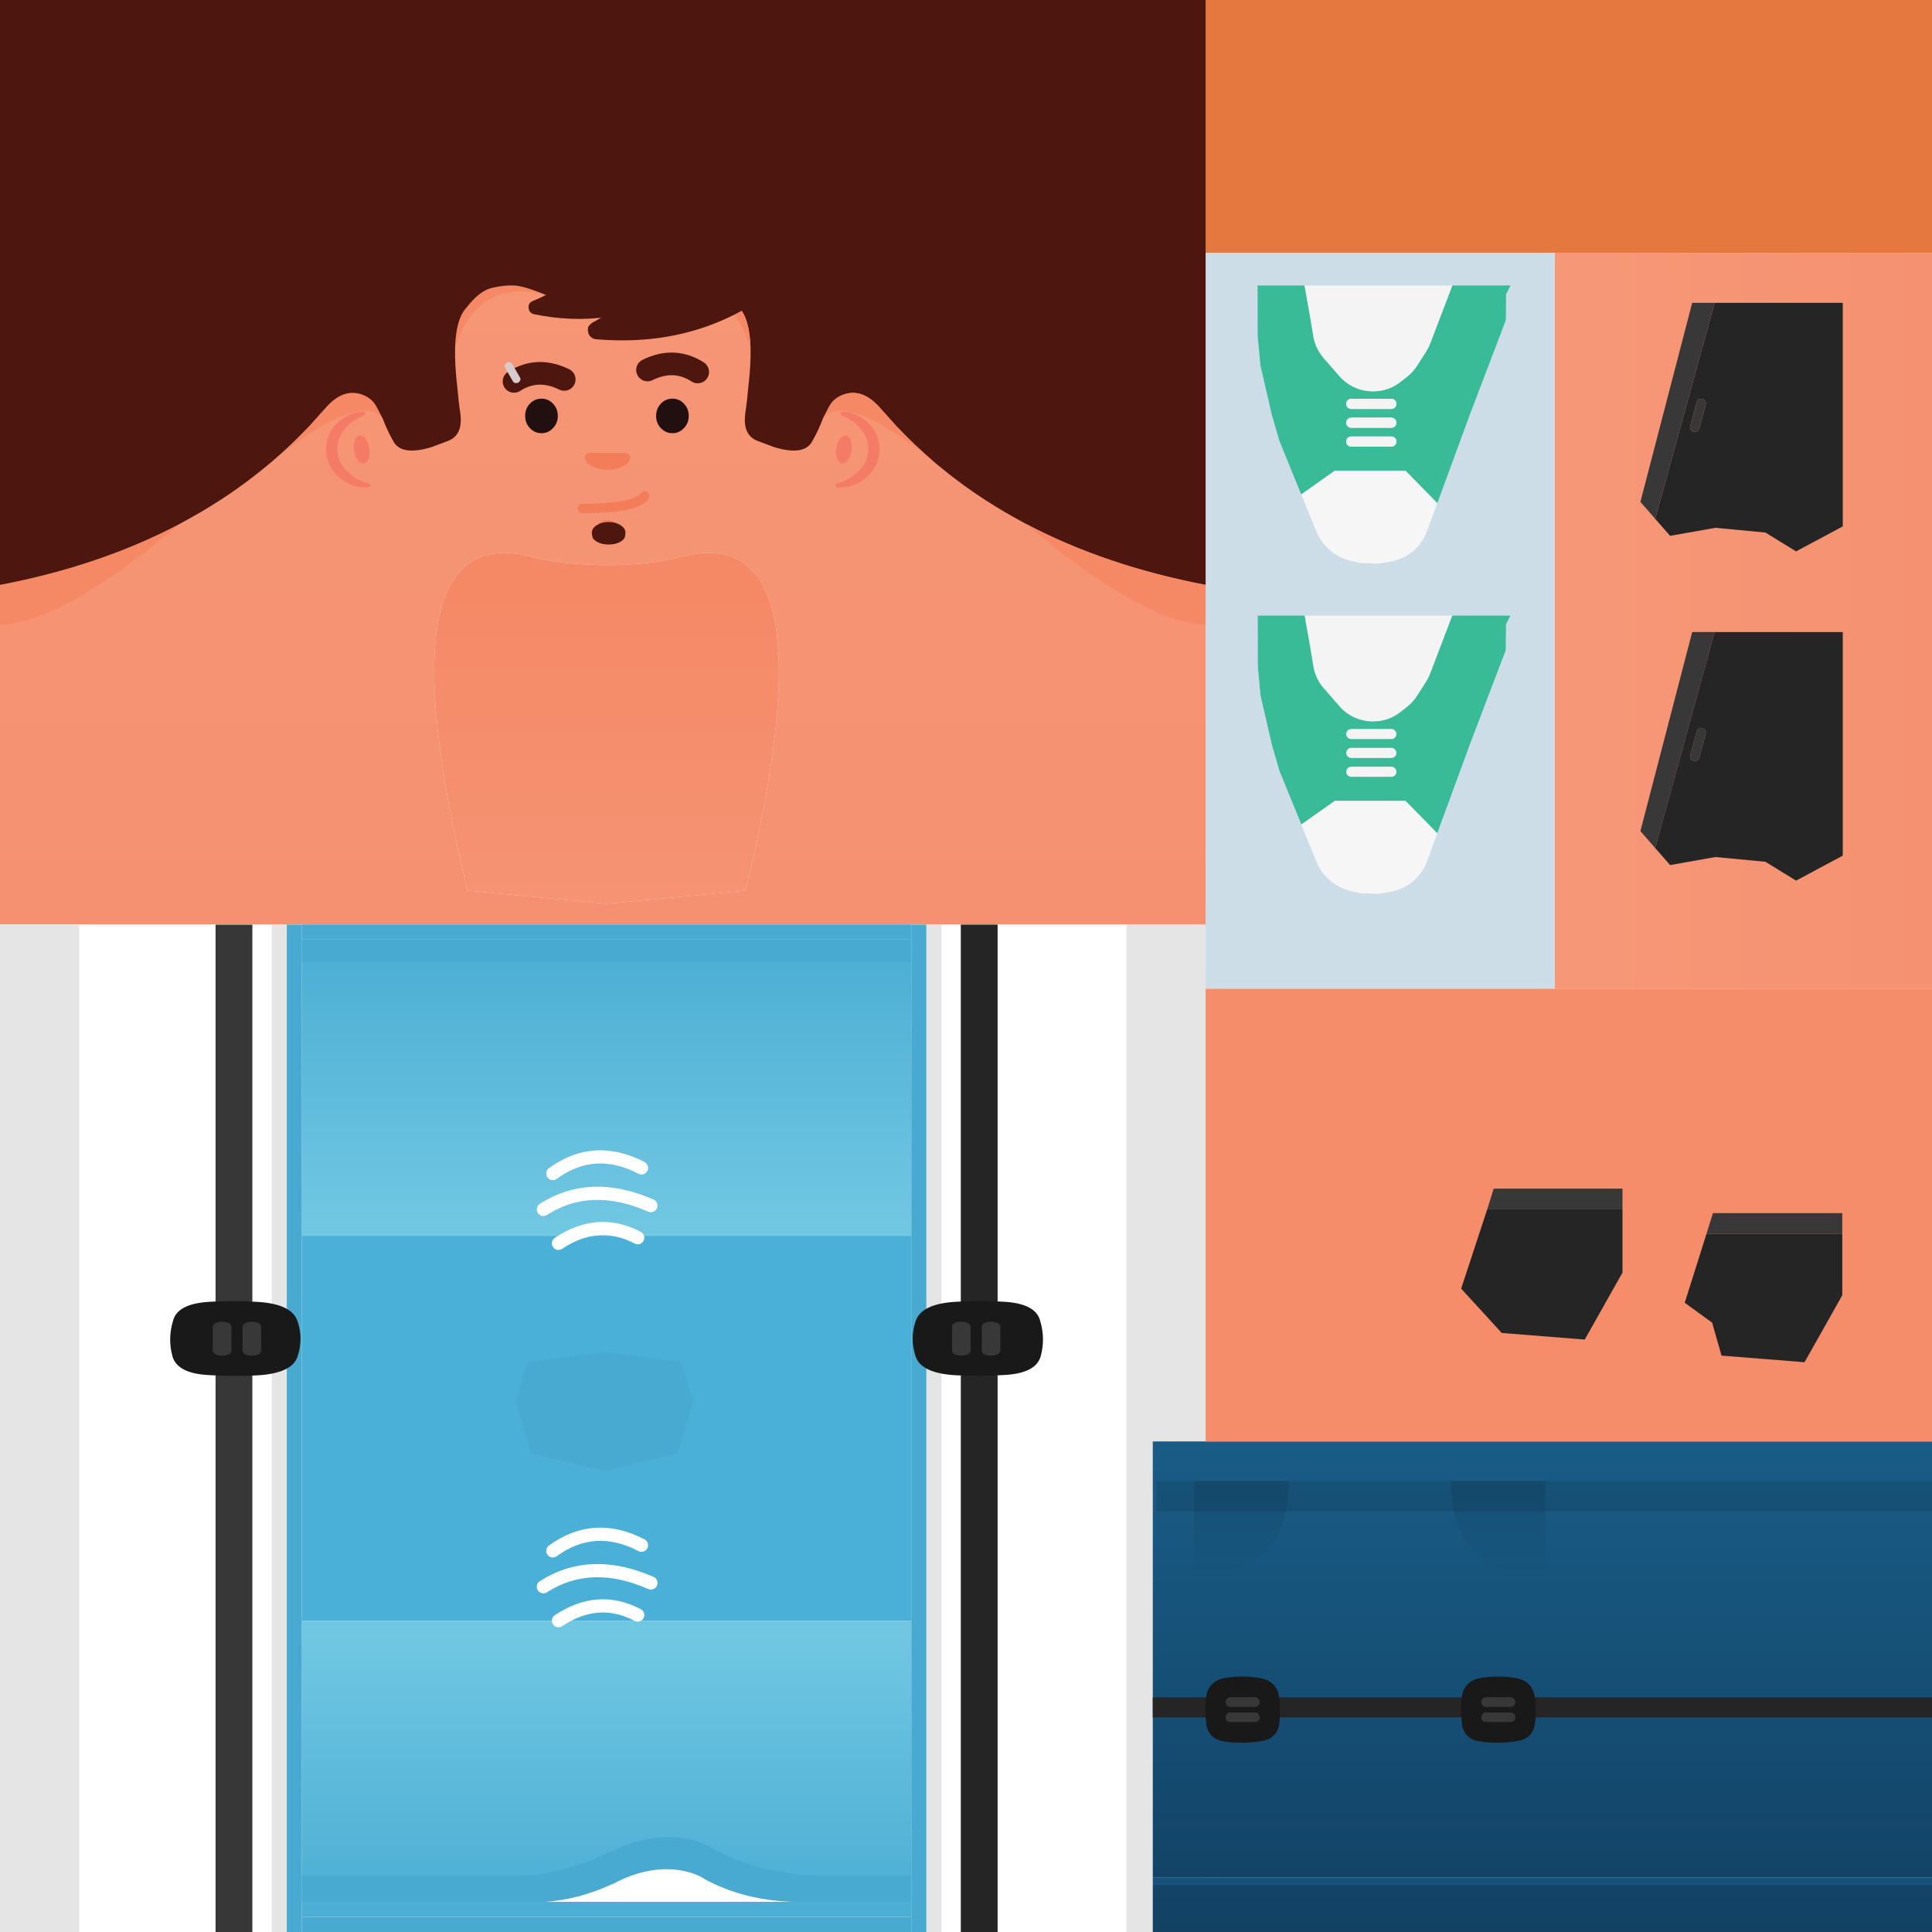
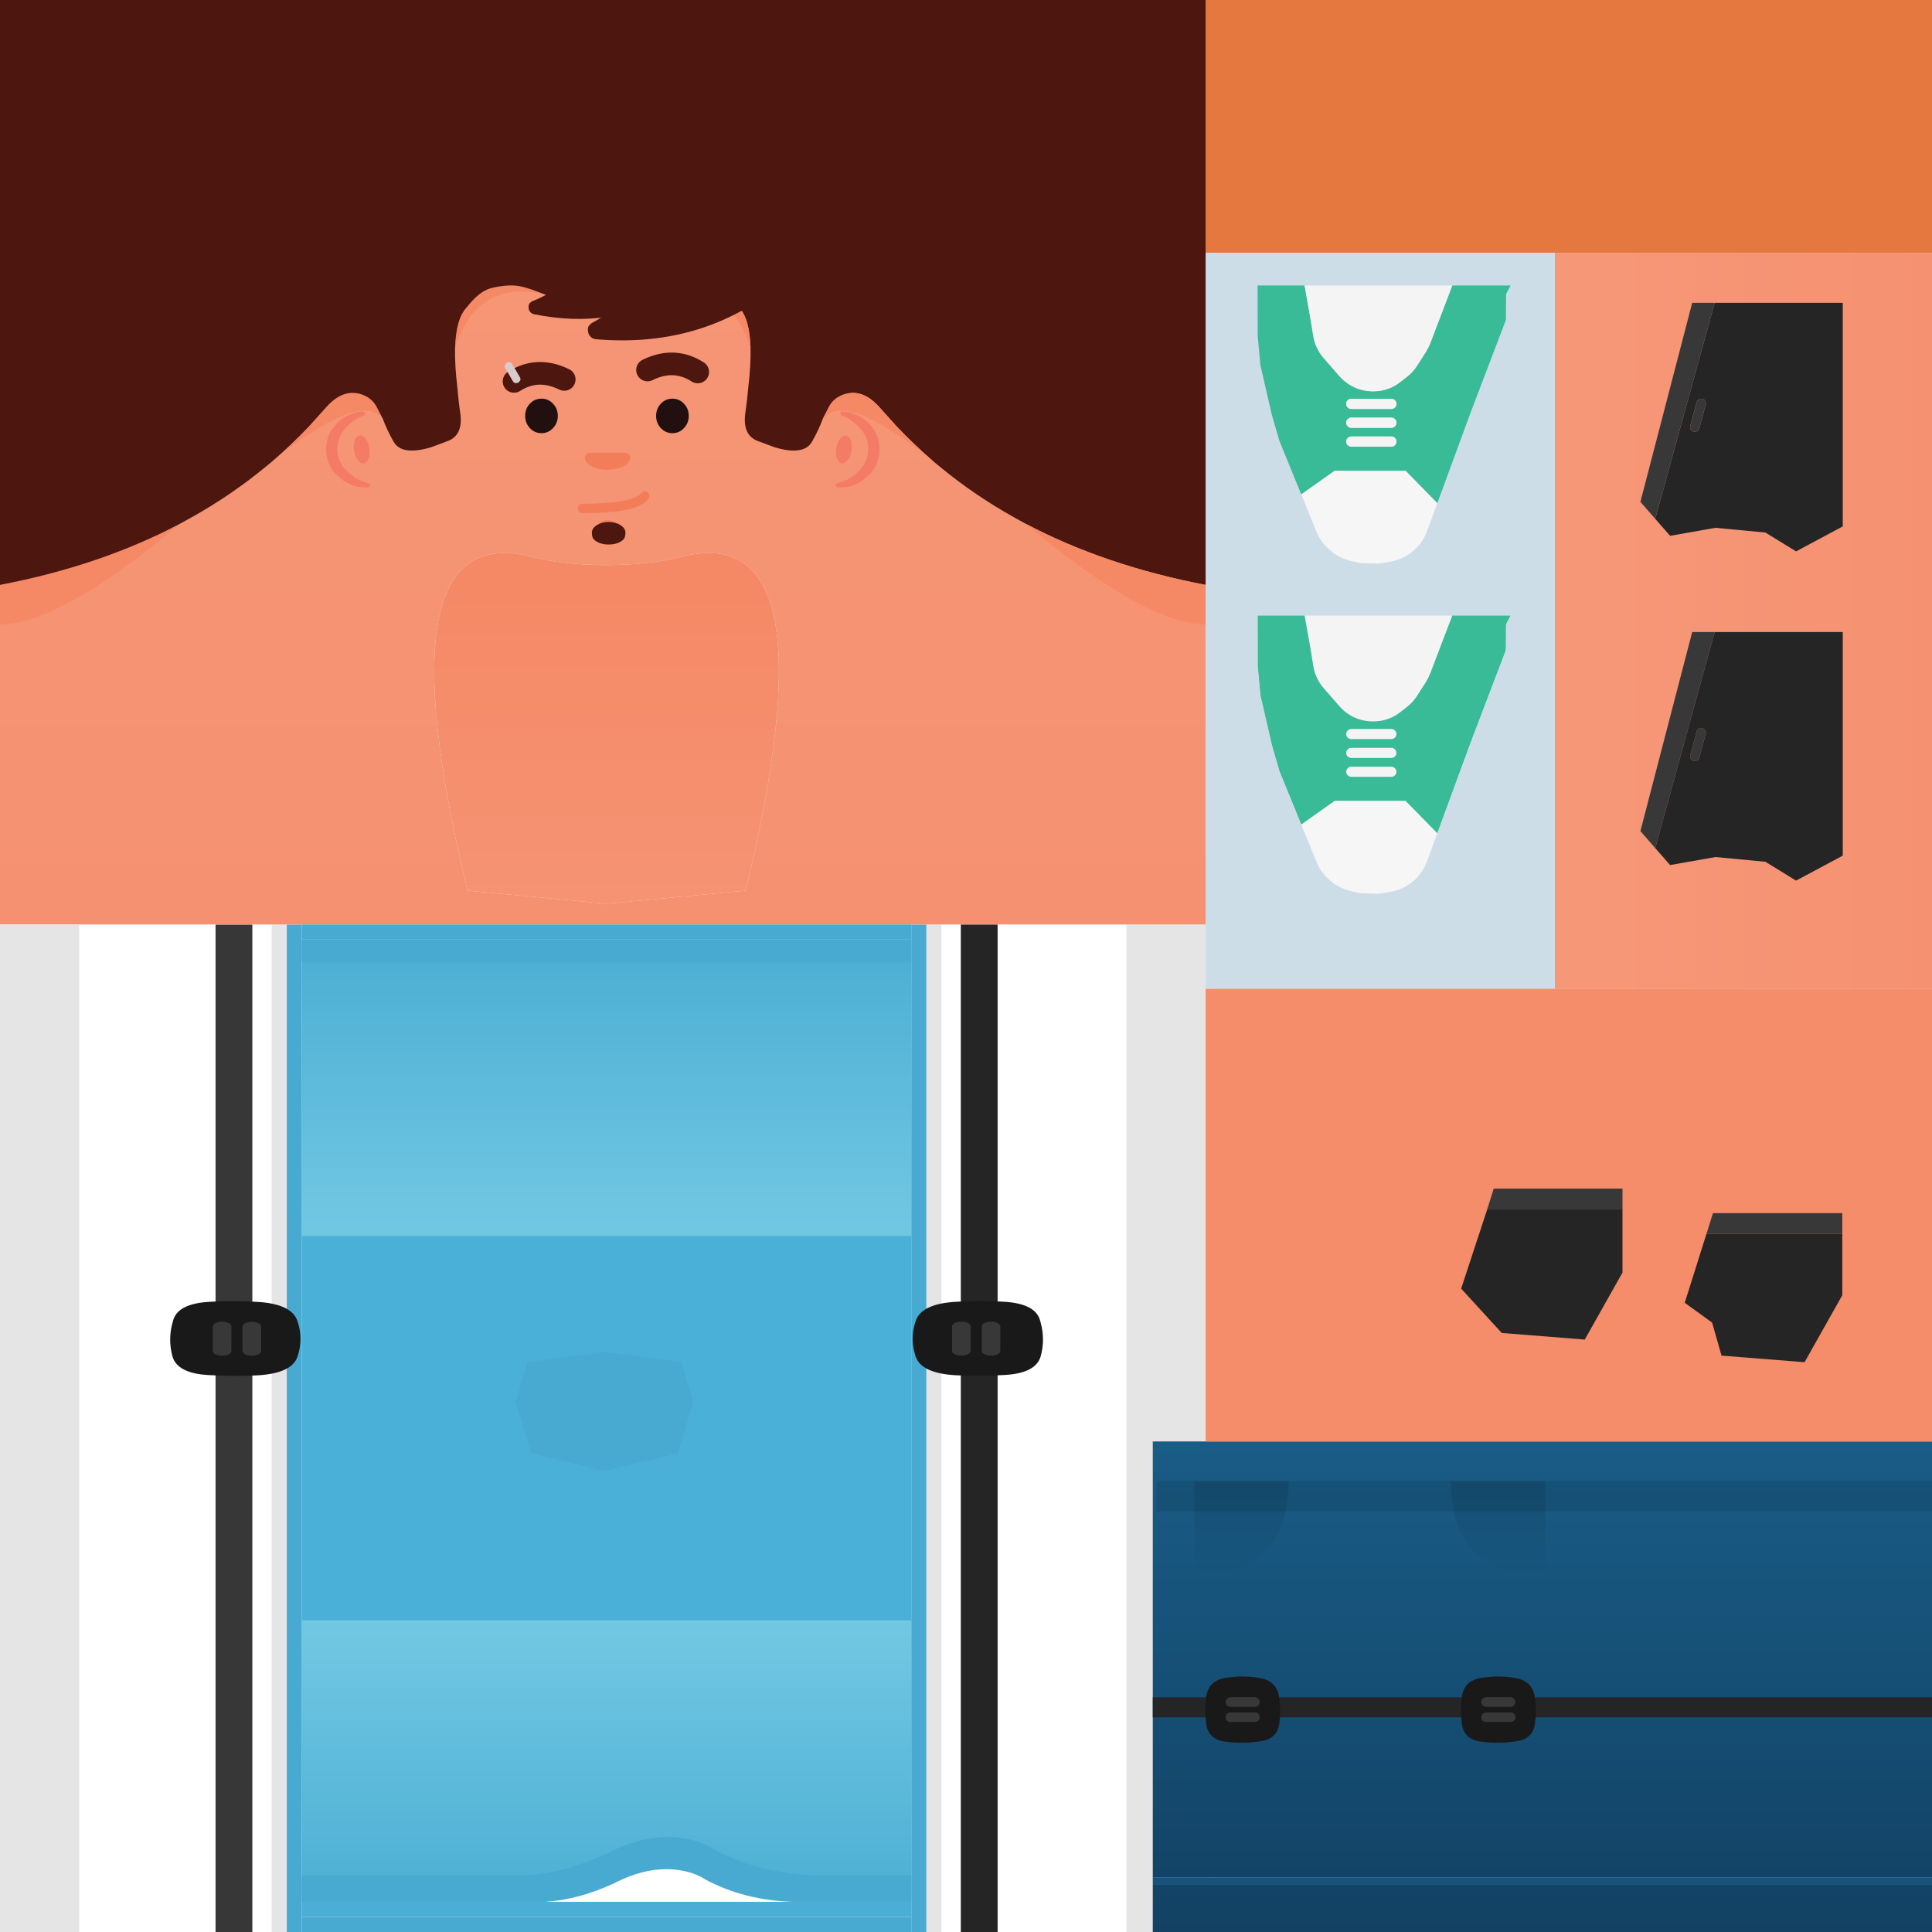
<svg xmlns="http://www.w3.org/2000/svg" width="1024" height="1024" viewBox="0 0 1024 1024">
  <defs>
    <linearGradient gradientUnits="userSpaceOnUse" x1="-819.2" x2="819.2" spreadMethod="pad" gradientTransform="matrix(0 0.1574707 -0.1409912 0 816.95 894.95)" id="gradient0">
      <stop offset="0" stop-color="#195C86" />
      <stop offset="1" stop-color="#124163" />
    </linearGradient>
    <linearGradient gradientUnits="userSpaceOnUse" x1="-819.2" x2="819.2" spreadMethod="pad" gradientTransform="matrix(0.1220703 0 0 0.2380371 924 329)" id="gradient1">
      <stop offset="0" stop-color="#F69878" />
      <stop offset="1" stop-color="#F59170" />
    </linearGradient>
    <linearGradient gradientUnits="userSpaceOnUse" x1="-819.2" x2="819.2" spreadMethod="pad" gradientTransform="matrix(0 0.2977905 -0.2972107 0 319.5 245)" id="gradient2">
      <stop offset="0" stop-color="#F69878" />
      <stop offset="1" stop-color="#F59170" />
    </linearGradient>
    <linearGradient gradientUnits="userSpaceOnUse" x1="-819.2" x2="819.2" spreadMethod="pad" gradientTransform="matrix(0 0.1115112 -0.1134644 0 321.5 386.05)" id="gradient3">
      <stop offset="0" stop-color="#F58865" />
      <stop offset="1" stop-color="#F59373" />
    </linearGradient>
    <linearGradient gradientUnits="userSpaceOnUse" x1="-819.2" x2="819.2" spreadMethod="pad" gradientTransform="matrix(0 -0.03051758 0.03051758 0 658 810)" id="gradient4">
      <stop offset="0" stop-opacity="0" />
      <stop offset="1" stop-opacity="0.102" />
    </linearGradient>
    <linearGradient gradientUnits="userSpaceOnUse" x1="-819.2" x2="819.2" spreadMethod="pad" gradientTransform="matrix(0 -0.03051758 -0.03051758 0 794 810)" id="gradient5">
      <stop offset="0" stop-opacity="0" />
      <stop offset="1" stop-opacity="0.102" />
    </linearGradient>
    <linearGradient gradientUnits="userSpaceOnUse" x1="-819.2" x2="819.2" spreadMethod="pad" gradientTransform="matrix(0 0.100708 -0.100708 0 320.95 567)" id="gradient6">
      <stop offset="0" stop-color="#48ABD2" />
      <stop offset="1" stop-color="#70C7E2" />
    </linearGradient>
    <linearGradient gradientUnits="userSpaceOnUse" x1="-819.2" x2="819.2" spreadMethod="pad" gradientTransform="matrix(0 -0.100708 -0.100708 0 320.95 947)" id="gradient7">
      <stop offset="0" stop-color="#48ABD2" />
      <stop offset="1" stop-color="#70C7E2" />
    </linearGradient>
  </defs>
  <g>
    <path stroke="none" fill="#FFFFFF" d="M0 490 L639 490 639 1024 0 1024 0 490" />
    <path stroke="none" fill="#FFFFFF" d="M643 1024 L483 1024 483 490 643 490 643 1024   M0 490 L160 490 160 1024 0 1024 0 490" />
    <path stroke="none" fill="#E5E5E5" d="M639 1024.05 L597 1024.05 597 490 639 490 639 1024.05" />
    <path stroke="none" fill="#165279" d="M611 999 L611 995 1024 995 1024 999 611 999" />
    <path stroke="none" fill="url(#gradient0)" d="M611 999 L1024 999 1024 1024 611 1024 611 999 M611 995 L611 764 1024 764 1024 995 611 995" />
    <path stroke="none" fill="url(#gradient1)" d="M824 134 L1024 134 1024 524 824 524 824 134" />
    <path stroke="none" fill="url(#gradient2)" d="M321.5 479 L395.2 472.05 Q443.15 273.75 360.85 295.2 344.75 299.35 321.5 299.55 298.25 299.35 282.15 295.2 199.85 273.75 247.8 472.05 L321.5 479 M0 0 L639 0 639 490 0 490 0 0" />
    <path stroke="none" fill="url(#gradient3)" d="M321.5 479 L247.8 472.05 Q199.85 273.75 282.15 295.2 298.25 299.35 321.5 299.55 344.75 299.35 360.85 295.2 443.15 273.75 395.2 472.05 L321.5 479" />
    <path stroke="none" fill="#F58C6A" d="M639 524 L1024 524 1024 764 639 764 639 524" />
    <path stroke="none" fill="#220F0F" d="M365.05 220.45 Q365.05 224.25 362.5 226.9 360 229.6 356.4 229.6 352.8 229.6 350.25 226.9 347.75 224.25 347.75 220.45 347.75 216.6 350.25 213.95 352.8 211.3 356.4 211.3 360 211.3 362.5 213.95 365.05 216.6 365.05 220.45 M295.65 220.45 Q295.65 224.25 293.1 226.9 290.6 229.6 287 229.6 283.4 229.6 280.85 226.9 278.35 224.25 278.35 220.45 278.35 216.6 280.85 213.95 283.4 211.3 287 211.3 290.6 211.3 293.1 213.95 295.65 216.6 295.65 220.45" />
    <path stroke="none" fill="#F47D59" d="M313.55 247.05 Q310 245.2 310 242.55 310 240.55 312.4 240 L331.7 240 Q334 240.6 334 242.55 334 245.2 330.5 247.05 327 248.95 322 249 317.05 248.95 313.55 247.05 M327.2 279.4 Q327.2 280.2 325.65 280.75 L321.95 281.3 318.2 280.75 Q316.7 280.2 316.7 279.4 L316.7 279.35 Q316.75 277.9 318.2 276.8 319.8 275.7 321.95 275.7 324.15 275.7 325.65 276.8 327.15 277.9 327.2 279.35 L327.2 279.4" />
    <path fill="none" stroke="#4D160E" stroke-width="12" stroke-linecap="round" stroke-linejoin="round" d="M343.2 196.1 Q357.35 189.15 369.8 197.15 M299.05 201.1 Q284.9 194.15 272.45 202.15" />
    <path fill="none" stroke="#F47D59" stroke-width="5" stroke-linecap="round" stroke-linejoin="round" d="M308.7 269.5 Q337 269.5 341.7 262.9" />
    <path stroke="none" fill="#4D160E" d="M322.45 288.6 Q318.85 288.6 316.3 287.1 314.65 286.1 314.1 284.9 313.7 283.7 313.7 282.35 L313.7 282.25 Q313.75 280 316.3 278.35 318.85 276.7 322.45 276.7 L322.6 276.7 322.75 276.7 Q326.35 276.7 328.9 278.35 331.45 280 331.5 282.25 L331.5 282.35 Q331.5 283.7 331.1 284.9 330.55 286.1 328.9 287.1 326.35 288.6 322.75 288.6 L322.6 288.6 322.45 288.6" />
    <path stroke="none" fill="#F58966" d="M241.2 184.25 Q241.7 168.9 247.25 163.05 254.1 154.15 260.7 152.6 267.35 151 272.8 151.35 277.65 151.6 288.45 155.95 253 147.95 241.2 184.25 M0 310 Q53.35 299.8 95.45 277.55 32.35 330.65 0 331 L0 310 M143.8 244.95 Q154.35 235.9 163.9 225.85 L173.1 215.6 Q182.7 205 193.2 209.65 L194 210.05 Q197.75 212 199.7 215.8 L201.85 219.95 202.9 221.95 201.15 220.2 Q187.75 209.4 143.8 244.95" />
    <path stroke="none" fill="#4D160E" d="M143.8 244.95 L140.75 247.45 Q122.4 262.6 101 274.5 L95.45 277.55 Q53.35 299.8 0 310 L0 0 322 0 322 162.5 315 162.5 Q304.3 162.5 291.25 157.1 L288.45 155.95 Q277.65 151.6 272.8 151.35 267.35 151 260.7 152.6 254.1 154.15 247.25 163.05 241.7 168.9 241.2 184.25 240.95 193.2 242.4 205.35 243 212.65 244.05 219.6 245.35 230.85 237.2 233.8 L228.35 237.1 Q213.05 241.6 208.7 234.25 205.1 227.95 202.9 221.95 L201.85 219.95 199.7 215.8 Q197.75 212 194 210.05 L193.2 209.65 Q182.7 205 173.1 215.6 L163.9 225.85 Q154.35 235.9 143.8 244.95" />
    <path stroke="none" fill="#F47B66" d="M183.45 220.7 L183.7 220.6 184.4 220.15 184.6 220.05 188.95 218.55 189.25 218.5 189.4 218.45 191.55 218.15 191.7 218.15 192.05 218.15 192.9 218.25 Q193.3 218.25 193.45 218.85 193.8 219.35 193.4 219.75 193.35 220.2 192.65 220.3 L190.45 221.3 190.25 221.4 189.55 221.8 189.45 221.85 189.1 222 188.65 222.3 188.55 222.35 186.35 223.85 184.2 225.8 184.25 225.7 183.9 226.1 183.75 226.25 182.05 228.3 181.95 228.35 181.85 228.45 181.3 229.35 181.25 229.4 181.2 229.5 181 229.8 180.8 230.2 180.7 230.35 180.6 230.55 180.5 230.75 180.45 230.8 179.7 232.65 179.4 233.5 178.95 235.75 178.85 237.5 178.85 237.6 178.8 237.95 178.85 239.2 179.2 241.4 179.35 242.15 179.45 242.45 179.5 242.6 179.5 242.7 180.05 244.2 181.15 246.25 181.2 246.35 181.25 246.45 181.55 246.95 182.1 247.65 182.15 247.75 182.5 248.2 182.6 248.3 182.7 248.4 183.25 249.05 183.35 249.15 183.5 249.3 183.6 249.35 184.6 250.4 184.7 250.5 185 250.8 185.4 251.1 185.5 251.2 185.55 251.25 185.7 251.35 188.3 253.3 189.65 254 189.7 254.05 190.5 254.45 190.65 254.5 191 254.65 191.15 254.75 191.4 254.8 191.6 254.9 192.55 255.25 192.65 255.3 193 255.45 193.1 255.45 195.45 256.2 195.85 256.45 195.9 256.5 196.2 257.2 195.9 257.9 195.8 258 195.2 258.3 194.2 258.4 194.05 258.4 190.5 258.15 190.2 258.1 190.1 258.1 189.6 258 189.5 258 188.45 257.75 188.3 257.7 187.75 257.55 187.6 257.5 185.7 256.8 185.55 256.7 185.3 256.55 184.2 256.05 184.1 256 181.55 254.45 181.4 254.35 178.05 251.4 177.9 251.2 177.8 251.05 177.85 251.2 177.05 250.3 177 250.15 176.85 249.95 176.65 249.75 176.55 249.6 175.75 248.4 175.7 248.4 Q174.85 247 174.35 245.7 L174.3 245.65 173.6 243.75 173.6 243.65 173.4 242.75 Q172.95 241.2 172.9 239.7 L172.85 239.35 172.85 239.2 172.85 236.95 172.9 236.65 172.9 236.5 173.35 233.55 173.4 233.5 Q173.7 232 174.35 230.55 L174.4 230.35 174.45 230.25 174.75 229.6 174.85 229.45 174.95 229.3 174.85 229.4 175.25 228.6 175.35 228.5 175.55 228.2 175.45 228.3 175.6 228 175.7 227.9 176 227.45 176.1 227.3 176.15 227.3 176.5 226.75 176.6 226.6 176.65 226.6 176.7 226.5 176.75 226.4 178 224.9 178.15 224.8 178.4 224.6 178.7 224.3 178.9 224.05 179 223.9 180.15 222.9 180.3 222.8 180.5 222.7 180.55 222.6 180.65 222.5 181.1 222.15 181.25 222.05 183.25 220.75 183.45 220.7 M195.75 237.6 Q196.2 240.65 195.4 242.95 194.5 245.3 192.8 245.6 191.15 245.85 189.65 243.8 188.1 241.9 187.65 238.85 187.15 235.75 188.05 233.4 188.9 231.1 190.55 230.85 192.25 230.55 193.8 232.55 195.25 234.5 195.75 237.6 M191.25 254.8 L191.3 254.85 191.3 254.8 191.25 254.8" />
    <path stroke="none" fill="#E4783E" d="M639 134 L639 0 1024 0 1024 134 824 134 639 134" />
    <path stroke="none" fill="#CCDDE7" d="M639 134 L824 134 824 524 639 524 639 134" />
    <path stroke="none" fill="#000000" fill-opacity="0.102" d="M1024 785 L1024 801 613 801 613 785 1024 785" />
    <path stroke="none" fill="url(#gradient4)" d="M683 785 Q683 835 633 835 L633 785 683 785" />
    <path stroke="none" fill="url(#gradient5)" d="M769 785 L819 785 819 835 Q769 835 769 785" />
    <path stroke="none" fill="#48aad1" d="M160 498 L160 490 483 490 483 498 160 498 M483 1016 L483 1024 160 1024 160 1016 483 1016" />
    <path stroke="none" fill="url(#gradient6)" d="M160 498 L483 498 483 655 160 655 160 498" />
    <path stroke="none" fill="#4ab0d8" d="M483 655 L483 859 160 859 160 655 483 655" />
    <path stroke="none" fill="url(#gradient7)" d="M483 859 L483 1016 160 1016 160 859 483 859" />
    <path stroke="none" fill="#48aad1" d="M152 490.05 L160 490.05 160 1024.1 152 1024.1 152 490.05" />
    <path stroke="none" fill="#000000" fill-opacity="0.102" d="M152 490.05 L152 1024.1 144 1024.1 144 490.05 152 490.05" />
    <path stroke="none" fill="#000000" fill-opacity="0.102" d="M491 490.05 L499 490.05 499 1024.1 491 1024.1 491 490.05" />
    <path stroke="none" fill="#48aad1" d="M491 490.05 L491 1024.1 483 1024.1 483 490.05 491 490.05" />
    <path stroke="none" fill="#48aad1" d="M320.35 716.55 L361.2 721.95 367.45 743.2 359.2 770.3 320.35 779.7 281.5 770.3 273.25 743.2 279.5 721.95 320.35 716.55" />
    <path stroke="none" fill="#D7CBCB" d="M268.6 192.3 Q269.4 191.8 270.2 192 271.1 192.2 271.5 192.95 L275.55 199.95 Q276 200.7 275.8 201.6 L274.75 202.85 273.15 203.1 Q272.3 202.85 271.85 202.1 L267.8 195.1 Q267.4 194.35 267.6 193.55 267.85 192.7 268.6 192.3" />
    <path stroke="none" fill="#48aad1" d="M483 510 L160 510 160 498 483 498 483 510" />
    <path stroke="none" fill="#48aad1" d="M483 994 L483 1008 160 1008 160 994 483 994 M287.65 1003.25 L295.7 1002.95 287.65 1003.25" />
    <path stroke="none" fill="#FFFFFF" d="" />
    <path stroke="none" fill="#4D160E" d="M350.55 155.95 L347.75 157.1 Q334.7 162.5 324 162.5 L317 162.5 317 0 639 0 639 310 Q585.65 299.8 543.55 277.55 L538 274.5 Q516.6 262.6 498.25 247.45 L495.2 244.95 Q484.65 235.9 475.1 225.85 L465.9 215.6 Q456.3 205 445.8 209.65 L445 210.05 Q441.25 212 439.3 215.8 L437.15 219.95 436.1 221.95 Q433.9 227.95 430.3 234.25 425.95 241.6 410.65 237.1 L401.8 233.8 Q393.65 230.85 394.95 219.6 396 212.65 396.6 205.35 398.05 193.2 397.8 184.25 397.3 168.9 391.75 163.05 384.9 154.15 378.3 152.6 371.65 151 366.2 151.35 361.35 151.6 350.55 155.95" />
    <path stroke="none" fill="#F58966" d="M350.55 155.95 Q361.35 151.6 366.2 151.35 371.65 151 378.3 152.6 384.9 154.15 391.75 163.05 397.3 168.9 397.8 184.25 386 147.95 350.55 155.95 M436.1 221.95 L437.15 219.95 439.3 215.8 Q441.25 212 445 210.05 L445.8 209.65 Q456.3 205 465.9 215.6 L475.1 225.85 Q484.65 235.9 495.2 244.95 451.25 209.4 437.85 220.2 436.9 220.95 436.1 221.95 M543.55 277.55 Q585.65 299.8 639 310 L639 331 Q606.65 330.65 543.55 277.55" />
    <path stroke="none" fill="#F47B66" d="M443.25 237.6 Q443.75 234.5 445.2 232.55 446.75 230.55 448.45 230.85 450.1 231.1 450.95 233.4 451.85 235.75 451.35 238.85 450.9 241.9 449.35 243.8 447.85 245.85 446.2 245.6 444.5 245.3 443.6 242.95 442.8 240.65 443.25 237.6 M455.55 220.7 L455.75 220.75 457.75 222.05 457.9 222.15 458.35 222.5 458.45 222.6 458.5 222.7 458.7 222.8 458.85 222.9 460 223.9 460.1 224.05 460.3 224.3 460.6 224.6 460.85 224.8 461 224.9 462.25 226.4 462.3 226.5 462.35 226.6 462.4 226.6 462.5 226.75 462.85 227.3 462.9 227.3 463 227.45 463.3 227.9 463.4 228 463.55 228.3 463.45 228.2 463.65 228.5 463.75 228.6 464.15 229.4 464.05 229.3 464.15 229.45 464.25 229.6 464.55 230.25 464.6 230.35 464.65 230.55 Q465.3 232 465.6 233.5 L465.65 233.55 466.1 236.5 466.1 236.65 466.15 236.95 466.15 239.2 466.15 239.35 466.1 239.7 Q466.05 241.2 465.6 242.75 L465.4 243.65 465.4 243.75 464.7 245.65 464.65 245.7 463.3 248.4 463.25 248.4 462.45 249.6 462.35 249.75 462.15 249.95 462 250.15 461.95 250.3 461.15 251.2 461.2 251.05 461.1 251.2 460.95 251.4 457.6 254.35 457.45 254.45 454.9 256 454.8 256.05 453.7 256.55 453.45 256.7 453.3 256.8 451.4 257.5 451.25 257.55 450.7 257.7 450.55 257.75 449.5 258 449.4 258 448.9 258.1 448.8 258.1 448.5 258.15 444.95 258.4 444.8 258.4 443.8 258.3 Q443.45 258.25 443.2 258 L443.1 257.9 Q442.8 257.6 442.8 257.2 442.8 256.8 443.1 256.5 L443.15 256.45 443.55 256.2 445.9 255.45 446 255.45 446.35 255.3 446.45 255.25 447.4 254.9 447.6 254.8 447.85 254.75 448 254.65 448.35 254.5 448.5 254.45 449.3 254.05 449.35 254 450.7 253.3 453.3 251.35 453.45 251.25 453.5 251.2 453.6 251.1 454 250.8 454.3 250.5 454.4 250.4 455.4 249.35 455.5 249.3 455.65 249.15 455.75 249.05 456.3 248.4 456.4 248.3 456.5 248.2 456.85 247.75 456.9 247.65 457.45 246.95 457.75 246.45 457.8 246.35 457.85 246.25 458.95 244.2 459.5 242.7 459.5 242.6 459.55 242.45 459.65 242.15 459.8 241.4 460.15 239.2 460.2 237.95 460.15 237.6 460.15 237.5 460.05 235.75 459.6 233.5 459.3 232.65 458.55 230.8 458.5 230.75 458.4 230.55 458.3 230.35 458.2 230.2 458 229.8 457.8 229.5 457.75 229.4 457.7 229.35 457.15 228.45 457.05 228.35 456.95 228.3 455.25 226.25 455.1 226.1 454.75 225.7 454.8 225.8 452.65 223.85 450.45 222.35 450.35 222.3 449.9 222 449.55 221.85 449.45 221.8 448.75 221.4 448.55 221.3 446.35 220.3 Q445.65 220.2 445.6 219.75 445.2 219.35 445.55 218.85 445.7 218.25 446.1 218.25 446.5 217.85 446.95 218.15 L447.3 218.15 447.45 218.15 449.6 218.45 449.75 218.5 450.05 218.55 454.4 220.05 454.6 220.15 455.3 220.6 455.55 220.7 M447.75 254.8 L447.7 254.8 447.7 254.85 447.75 254.8" />
    <path stroke="none" fill="#4D160E" d="M408.75 147.05 Q410.05 148 410.5 149.25 410.9 150.7 410.6 152.15 410.15 153.5 408.8 154.55 369.15 184.35 315.95 179.8 314.15 179.65 313.15 178.55 312.05 177.7 311.75 176.1 311.4 174.55 311.8 173.2 312.7 171.8 313.95 171.05 342.15 156 359.2 117.95 359.8 116.6 361 115.85 362.25 115.15 363.65 115.15 365.1 115.2 366.3 116 L408.75 147.05" />
    <path stroke="none" fill="#4D160E" d="M357.9 149.6 Q358.8 150.5 359.05 151.5 L358.9 153.75 Q358.4 154.75 357.25 155.45 323.85 174.85 283.1 166.55 281.75 166.25 281.05 165.35 280.25 164.55 280.2 163.3 280.05 162.05 280.5 161.05 281.3 160.05 282.35 159.55 305.55 150.5 322.2 122.6 322.75 121.6 323.8 121.15 324.8 120.7 325.9 120.8 327 121 327.85 121.7 L357.9 149.6" />
    <path stroke="none" fill="#E5E5E5" d="M42 1024.1 L0 1024.1 0 490.05 42 490.05 42 1024.1" />
    <path stroke="none" fill="#CCDDE7" d="M666.55 151.3 L666.6 177.95 668.05 193.65 674.1 219.85 678.1 233.65 689.7 262.05 697.75 281.75 Q699.65 286.45 703.2 290 L703.8 290.55 Q709 295.7 716.05 297.3 L720.85 298.4 730.6 298.75 736.6 297.75 Q743.25 296.7 748.5 292.5 753.85 288.15 756.3 281.65 L761.8 266.7 779.4 218.8 798.15 169.6 798.25 155.9 800.65 151.3 806.45 140 821 144.55 821 326.95 646 326.95 646 151.3 666.55 151.3" />
    <path stroke="none" fill="#38BB96" d="M666.55 151.3 L691.45 151.3 694.35 167.6 695.05 171.75 696.05 177.95 Q697.1 184.55 701.5 189.7 L709.85 199.25 Q713.2 203.15 717.9 205.3 722.55 207.4 727.75 207.4 735.95 207.4 742.35 202.35 L745.8 199.65 Q748.9 197.2 751.1 193.8 L755.9 186.3 Q757.2 184.15 758.1 181.85 L769.75 151.3 800.65 151.3 798.25 155.9 798.15 169.6 779.4 218.8 761.8 266.7 744.95 249.5 707.45 249.5 689.7 262.05 678.1 233.65 674.1 219.85 668.05 193.65 666.6 177.95 666.55 151.3 M716.2 231.35 Q715.1 231.35 714.3 232.15 713.5 232.95 713.5 234.05 L713.5 234.1 Q713.5 235.2 714.3 235.95 715.1 236.75 716.2 236.75 L737.45 236.75 Q738.55 236.75 739.35 235.95 740.15 235.2 740.15 234.1 L740.15 234.05 Q740.15 232.95 739.35 232.15 738.55 231.35 737.45 231.35 L716.2 231.35 M716.2 221.35 Q715.1 221.35 714.3 222.15 713.5 222.95 713.5 224.05 L713.5 224.1 Q713.5 225.2 714.3 225.95 715.1 226.75 716.2 226.75 L737.45 226.75 Q738.55 226.75 739.35 225.95 740.15 225.2 740.15 224.1 L740.15 224.05 Q740.15 222.95 739.35 222.15 738.55 221.35 737.45 221.35 L716.2 221.35 M716.2 211.35 Q715.1 211.35 714.3 212.15 713.5 212.95 713.5 214.05 L713.5 214.1 Q713.5 215.2 714.3 215.95 715.1 216.75 716.2 216.75 L737.45 216.75 Q738.55 216.75 739.35 215.95 740.15 215.2 740.15 214.1 L740.15 214.05 Q740.15 212.95 739.35 212.15 738.55 211.35 737.45 211.35 L716.2 211.35" />
    <path stroke="none" fill="#F4F4F4" d="M716.2 211.35 L737.45 211.35 Q738.55 211.35 739.35 212.15 740.15 212.95 740.15 214.05 L740.15 214.1 Q740.15 215.2 739.35 215.95 738.55 216.75 737.45 216.75 L716.2 216.75 Q715.1 216.75 714.3 215.95 713.5 215.2 713.5 214.1 L713.5 214.05 Q713.5 212.95 714.3 212.15 715.1 211.35 716.2 211.35 M769.75 151.3 L758.1 181.85 Q757.2 184.15 755.9 186.3 L751.1 193.8 Q748.9 197.2 745.8 199.65 L742.35 202.35 Q735.95 207.4 727.75 207.4 722.55 207.4 717.9 205.3 713.2 203.15 709.85 199.25 L701.5 189.7 Q697.1 184.55 696.05 177.95 L695.05 171.75 694.35 167.6 691.45 151.3 769.75 151.3 M716.2 221.35 L737.45 221.35 Q738.55 221.35 739.35 222.15 740.15 222.95 740.15 224.05 L740.15 224.1 Q740.15 225.2 739.35 225.95 738.55 226.75 737.45 226.75 L716.2 226.75 Q715.1 226.75 714.3 225.95 713.5 225.2 713.5 224.1 L713.5 224.05 Q713.5 222.95 714.3 222.15 715.1 221.35 716.2 221.35 M716.2 231.35 L737.45 231.35 Q738.55 231.35 739.35 232.15 740.15 232.95 740.15 234.05 L740.15 234.1 Q740.15 235.2 739.35 235.95 738.55 236.75 737.45 236.75 L716.2 236.75 Q715.1 236.75 714.3 235.95 713.5 235.2 713.5 234.1 L713.5 234.05 Q713.5 232.95 714.3 232.15 715.1 231.35 716.2 231.35" />
    <path stroke="none" fill="#F6F6F6" d="M761.8 266.7 L756.3 281.65 Q753.85 288.15 748.5 292.5 743.25 296.7 736.6 297.75 L730.6 298.75 720.85 298.4 716.05 297.3 Q709 295.7 703.8 290.55 L703.2 290 Q699.65 286.45 697.75 281.75 L689.7 262.05 707.45 249.5 744.95 249.5 761.8 266.7" />
    <path stroke="none" fill="#F4F4F4" d="M769.75 326.3 L758.1 356.85 Q757.2 359.15 755.9 361.3 L751.1 368.8 Q748.9 372.2 745.8 374.65 L742.35 377.35 Q735.95 382.4 727.75 382.4 722.55 382.4 717.9 380.3 713.2 378.15 709.85 374.25 L701.5 364.7 Q697.1 359.55 696.05 352.95 L695.05 346.75 694.35 342.6 691.45 326.3 769.75 326.3 M716.2 386.35 L737.45 386.35 Q738.55 386.35 739.35 387.15 740.15 387.95 740.15 389.05 L740.15 389.1 Q740.15 390.2 739.35 390.95 738.55 391.75 737.45 391.75 L716.2 391.75 Q715.1 391.75 714.3 390.95 713.5 390.2 713.5 389.1 L713.5 389.05 Q713.5 387.95 714.3 387.15 715.1 386.35 716.2 386.35 M716.2 396.35 L737.45 396.35 Q738.55 396.35 739.35 397.15 740.15 397.95 740.15 399.05 L740.15 399.1 Q740.15 400.2 739.35 400.95 738.55 401.75 737.45 401.75 L716.2 401.75 Q715.1 401.75 714.3 400.95 713.5 400.2 713.5 399.1 L713.5 399.05 Q713.5 397.95 714.3 397.15 715.1 396.35 716.2 396.35 M716.2 406.35 L737.45 406.35 Q738.55 406.35 739.35 407.15 740.15 407.95 740.15 409.05 L740.15 409.1 Q740.15 410.2 739.35 410.95 738.55 411.75 737.45 411.75 L716.2 411.75 Q715.1 411.75 714.3 410.95 713.5 410.2 713.5 409.1 L713.5 409.05 Q713.5 407.95 714.3 407.15 715.1 406.35 716.2 406.35" />
    <path stroke="none" fill="#38BB96" d="M716.2 406.35 Q715.1 406.35 714.3 407.15 713.5 407.95 713.5 409.05 L713.5 409.1 Q713.5 410.2 714.3 410.95 715.1 411.75 716.2 411.75 L737.45 411.75 Q738.55 411.75 739.35 410.95 740.15 410.2 740.15 409.1 L740.15 409.05 Q740.15 407.95 739.35 407.15 738.55 406.35 737.45 406.35 L716.2 406.35 M691.45 326.3 L694.35 342.6 695.05 346.75 696.05 352.95 Q697.1 359.55 701.5 364.7 L709.85 374.25 Q713.2 378.15 717.9 380.3 722.55 382.4 727.75 382.4 735.95 382.4 742.35 377.35 L745.8 374.65 Q748.9 372.2 751.1 368.8 L755.9 361.3 Q757.2 359.15 758.1 356.85 L769.75 326.3 800.65 326.3 798.25 330.9 798.15 344.6 779.4 393.8 761.8 441.7 744.95 424.5 707.45 424.5 689.7 437.05 678.1 408.65 674.1 394.85 668.05 368.65 666.6 352.95 666.55 326.3 691.45 326.3 M716.2 386.35 Q715.1 386.35 714.3 387.15 713.5 387.95 713.5 389.05 L713.5 389.1 Q713.5 390.2 714.3 390.95 715.1 391.75 716.2 391.75 L737.45 391.75 Q738.55 391.75 739.35 390.95 740.15 390.2 740.15 389.1 L740.15 389.05 Q740.15 387.95 739.35 387.15 738.55 386.35 737.45 386.35 L716.2 386.35 M716.2 396.35 Q715.1 396.35 714.3 397.15 713.5 397.95 713.5 399.05 L713.5 399.1 Q713.5 400.2 714.3 400.95 715.1 401.75 716.2 401.75 L737.45 401.75 Q738.55 401.75 739.35 400.95 740.15 400.2 740.15 399.1 L740.15 399.05 Q740.15 397.95 739.35 397.15 738.55 396.35 737.45 396.35 L716.2 396.35" />
    <path stroke="none" fill="#CCDDE7" d="M666.55 326.3 L666.6 352.95 668.05 368.65 674.1 394.85 678.1 408.65 689.7 437.05 697.75 456.75 Q699.65 461.45 703.2 465 L703.8 465.55 Q709 470.7 716.05 472.3 L720.85 473.4 730.6 473.75 736.6 472.75 Q743.25 471.7 748.5 467.5 753.85 463.15 756.3 456.65 L761.8 441.7 779.4 393.8 798.15 344.6 798.25 330.9 800.65 326.3 806.45 315 821 319.55 821 501.95 646 501.95 646 326.3 666.55 326.3" />
    <path stroke="none" fill="#F6F6F6" d="M689.7 437.05 L707.45 424.5 744.95 424.5 761.8 441.7 756.3 456.65 Q753.85 463.15 748.5 467.5 743.25 471.7 736.6 472.75 L730.6 473.75 720.85 473.4 716.05 472.3 Q709 470.7 703.8 465.55 L703.2 465 Q699.65 461.45 697.75 456.75 L689.7 437.05" />
    <path stroke="none" fill="#252525" d="M611 899.65 L1024 899.65 1024 910.25 611 910.25 611 899.65" />
    <path stroke="none" fill="#191919" d="M673.65 891.7 Q677.35 894.4 678.05 900 678.95 907.15 678.05 913.6 677.6 916.65 676.15 918.75 L673.9 920.9 Q671.6 922.45 668.2 922.9 658.55 924.4 649.05 923.05 645.65 922.55 643.45 921 642.15 920.1 641.3 918.9 639.65 916.75 639.3 913.5 638.45 906.3 639.15 900.05 639.85 894.35 643.55 891.65 645.75 889.95 649.1 889.4 658.55 887.8 667.8 889.4 671.3 890 673.65 891.7 M652.15 907.65 Q651.1 907.65 650.35 908.35 649.65 909.1 649.65 910.15 649.65 911.2 650.35 911.9 651.1 912.65 652.15 912.65 L665.15 912.65 Q666.2 912.65 666.9 911.9 667.65 911.2 667.65 910.15 667.65 909.1 666.9 908.35 666.2 907.65 665.15 907.65 L652.15 907.65 M652.15 899.65 Q651.1 899.65 650.35 900.35 649.65 901.1 649.65 902.15 649.65 903.2 650.35 903.9 651.1 904.65 652.15 904.65 L665.15 904.65 Q666.2 904.65 666.9 903.9 667.65 903.2 667.65 902.15 667.65 901.1 666.9 900.35 666.2 899.65 665.15 899.65 L652.15 899.65" />
    <path stroke="none" fill="#383838" d="M652.15 899.65 L665.15 899.65 Q666.2 899.65 666.9 900.35 667.65 901.1 667.65 902.15 667.65 903.2 666.9 903.9 666.2 904.65 665.15 904.65 L652.15 904.65 Q651.1 904.65 650.35 903.9 649.65 903.2 649.65 902.15 649.65 901.1 650.35 900.35 651.1 899.65 652.15 899.65 M652.15 907.65 L665.15 907.65 Q666.2 907.65 666.9 908.35 667.65 909.1 667.65 910.15 667.65 911.2 666.9 911.9 666.2 912.65 665.15 912.65 L652.15 912.65 Q651.1 912.65 650.35 911.9 649.65 911.2 649.65 910.15 649.65 909.1 650.35 908.35 651.1 907.65 652.15 907.65" />
    <path stroke="none" fill="#191919" d="M787.65 907.65 Q786.6 907.65 785.85 908.35 785.15 909.1 785.15 910.15 785.15 911.2 785.85 911.9 786.6 912.65 787.65 912.65 L800.65 912.65 Q801.7 912.65 802.4 911.9 803.15 911.2 803.15 910.15 803.15 909.1 802.4 908.35 801.7 907.65 800.65 907.65 L787.65 907.65 M784.6 889.4 Q794.05 887.8 803.3 889.4 806.8 890 809.15 891.7 812.85 894.4 813.55 900 814.45 907.15 813.55 913.6 813.1 916.65 811.65 918.75 810.7 920 809.4 920.9 807.1 922.45 803.7 922.9 794.05 924.4 784.55 923.05 781.15 922.55 778.95 921 777.65 920.1 776.8 918.9 775.15 916.75 774.8 913.5 773.95 906.3 774.65 900.05 775.35 894.35 779.05 891.65 781.25 889.95 784.6 889.4 M787.65 899.65 Q786.6 899.65 785.85 900.35 785.15 901.1 785.15 902.15 785.15 903.2 785.85 903.9 786.6 904.65 787.65 904.65 L800.65 904.65 Q801.7 904.65 802.4 903.9 803.15 903.2 803.15 902.15 803.15 901.1 802.4 900.35 801.7 899.65 800.65 899.65 L787.65 899.65" />
    <path stroke="none" fill="#383838" d="M787.65 899.65 L800.65 899.65 Q801.7 899.65 802.4 900.35 803.15 901.1 803.15 902.15 803.15 903.2 802.4 903.9 801.7 904.65 800.65 904.65 L787.65 904.65 Q786.6 904.65 785.85 903.9 785.15 903.2 785.15 902.15 785.15 901.1 785.85 900.35 786.6 899.65 787.65 899.65 M787.65 907.65 L800.65 907.65 Q801.7 907.65 802.4 908.35 803.15 909.1 803.15 910.15 803.15 911.2 802.4 911.9 801.7 912.65 800.65 912.65 L787.65 912.65 Q786.6 912.65 785.85 911.9 785.15 911.2 785.15 910.15 785.15 909.1 785.85 908.35 786.6 907.65 787.65 907.65" />
    <path stroke="none" fill="#252525" d="M509.25 1024.1 L509.25 490.05 528.75 490.05 528.75 1024.1 509.25 1024.1" />
    <path stroke="none" fill="#191919" d="M485.3 718.95 Q482.15 709.5 485.3 700.25 488.25 691.15 506.2 690 520.25 689.1 532.95 690 548.9 691.15 551.25 699.85 554.2 709.5 551.55 719 548.9 727.8 532.75 728.75 518.6 729.6 506.3 728.9 488.25 727.8 485.3 718.95" />
    <path stroke="none" fill="#383838" d="M520.35 716 L520.35 703 Q520.35 701.95 521.75 701.25 523.2 700.5 525.3 700.5 527.35 700.5 528.75 701.25 530.2 701.95 530.2 703 L530.2 716 Q530.2 717.05 528.75 717.8 527.35 718.5 525.3 718.5 523.2 718.5 521.75 717.8 520.35 717.05 520.35 716 M504.6 716 L504.6 703 Q504.6 701.95 506 701.25 507.45 700.5 509.55 700.5 511.6 700.5 513 701.25 514.45 701.95 514.45 703 L514.45 716 Q514.45 717.05 513 717.8 511.6 718.5 509.55 718.5 507.45 718.5 506 717.8 504.6 717.05 504.6 716" />
    <path stroke="none" fill="#373737" d="M133.75 1024.15 L114.25 1024.15 114.25 490.1 133.75 490.1 133.75 1024.15" />
    <path stroke="none" fill="#191919" d="M157.7 719 Q154.75 727.85 136.7 728.95 124.4 729.65 110.25 728.8 94.1 727.85 91.45 719.05 88.8 709.55 91.75 699.9 94.1 691.2 110.05 690.05 122.75 689.15 136.8 690.05 154.75 691.2 157.7 700.3 160.85 709.55 157.7 719" />
    <path stroke="none" fill="#383838" d="M138.4 716.05 Q138.4 717.1 137 717.85 135.55 718.55 133.45 718.55 131.4 718.55 130 717.85 128.55 717.1 128.55 716.05 L128.55 703.05 Q128.55 702 130 701.3 131.4 700.55 133.45 700.55 135.55 700.55 137 701.3 138.4 702 138.4 703.05 L138.4 716.05 M122.65 716.05 Q122.65 717.1 121.25 717.85 119.8 718.55 117.7 718.55 115.65 718.55 114.25 717.85 112.8 717.1 112.8 716.05 L112.8 703.05 Q112.8 702 114.25 701.3 115.65 700.55 117.7 700.55 119.8 700.55 121.25 701.3 122.65 702 122.65 703.05 L122.65 716.05" />
    <path stroke="none" fill="#383838" d="M976.45 654 L904.45 654 907.9 643 976.45 643 976.45 654 M788.25 641 L791.7 630 859.95 630 859.95 641 788.25 641" />
    <path stroke="none" fill="#252525" d="M788.25 641 L859.95 641 859.95 674.5 839.95 710 795.95 706.5 774.45 683 788.25 641 M976.45 654 L976.45 686.5 956.45 722 912.45 718.5 907.45 701 892.95 690.5 904.45 654 976.45 654" />
    <path stroke="none" fill="#252525" d="M908.8 160.5 L976.7 160.5 976.7 279 Q964.35 285.65 951.95 292.25 L935.7 282.25 909.2 279.75 885.2 284 877.3 275 908.8 160.5 M895.9 225.75 Q895.65 226.75 896.1 227.7 896.65 228.5 897.65 228.8 L899.55 228.6 Q900.45 228.05 900.7 227.05 L904.05 214.5 Q904.35 213.5 903.85 212.6 903.3 211.7 902.3 211.45 901.3 211.15 900.4 211.7 899.55 212.2 899.25 213.2 L895.9 225.75" />
    <path stroke="none" fill="#383838" d="M895.9 225.75 L899.25 213.2 Q899.55 212.2 900.4 211.7 901.3 211.15 902.3 211.45 903.3 211.7 903.85 212.6 904.35 213.5 904.05 214.5 L900.7 227.05 Q900.45 228.05 899.55 228.6 L897.65 228.8 Q896.65 228.5 896.1 227.7 895.65 226.75 895.9 225.75 M877.3 275 L869.45 266 896.9 160.5 908.8 160.5 877.3 275" />
    <path stroke="none" fill="#383838" d="M895.9 400.25 L899.25 387.7 Q899.55 386.7 900.4 386.2 901.3 385.65 902.3 385.95 903.3 386.2 903.85 387.1 904.35 388 904.05 389 L900.7 401.55 Q900.45 402.55 899.55 403.1 L897.65 403.3 Q896.65 403 896.1 402.2 895.65 401.25 895.9 400.25 M877.3 449.5 L869.45 440.5 896.9 335 908.8 335 877.3 449.5" />
    <path stroke="none" fill="#252525" d="M908.8 335 L976.7 335 976.7 453.5 Q964.35 460.15 951.95 466.75 L935.7 456.75 909.2 454.25 885.2 458.5 877.3 449.5 908.8 335 M895.9 400.25 Q895.65 401.25 896.1 402.2 896.65 403 897.65 403.3 L899.55 403.1 Q900.45 402.55 900.7 401.55 L904.05 389 Q904.35 388 903.85 387.1 903.3 386.2 902.3 385.95 901.3 385.65 900.4 386.2 899.55 386.7 899.25 387.7 L895.9 400.25" />
    <path stroke="none" fill="#48aad1" d="M278.5 994 Q299.4 992.7 321.4 982.5 342.7 971.45 361.9 974.25 368.9 975.35 373.9 977.65 376.25 978.7 378.15 980.05 402.6 993.15 433 994 L278.5 994" />
    <path stroke="none" fill="#FFFFFF" d="M288.95 1008 Q306.7 1006.9 325.45 998.2 343.55 988.8 359.9 991.2 365.85 992.1 370.1 994.1 372.1 994.95 373.7 996.1 394.5 1007.25 420.35 1008 L288.95 1008" />
  </g>
-   <g fill="none" stroke="#FFFFFF" stroke-width="7" stroke-linecap="round">
-     <path d="M293 622 Q315 606 340 619" />
-     <path d="M288 641 Q313 625 345 639" />
-     <path d="M296 659 Q317 645 338 656" />
-   </g>
-   <g fill="none" stroke="#FFFFFF" stroke-width="7" stroke-linecap="round" transform="translate(0 200)">
-     <path d="M293 622 Q315 606 340 619" />
-     <path d="M288 641 Q313 625 345 639" />
-     <path d="M296 659 Q317 645 338 656" />
-   </g>
</svg>
